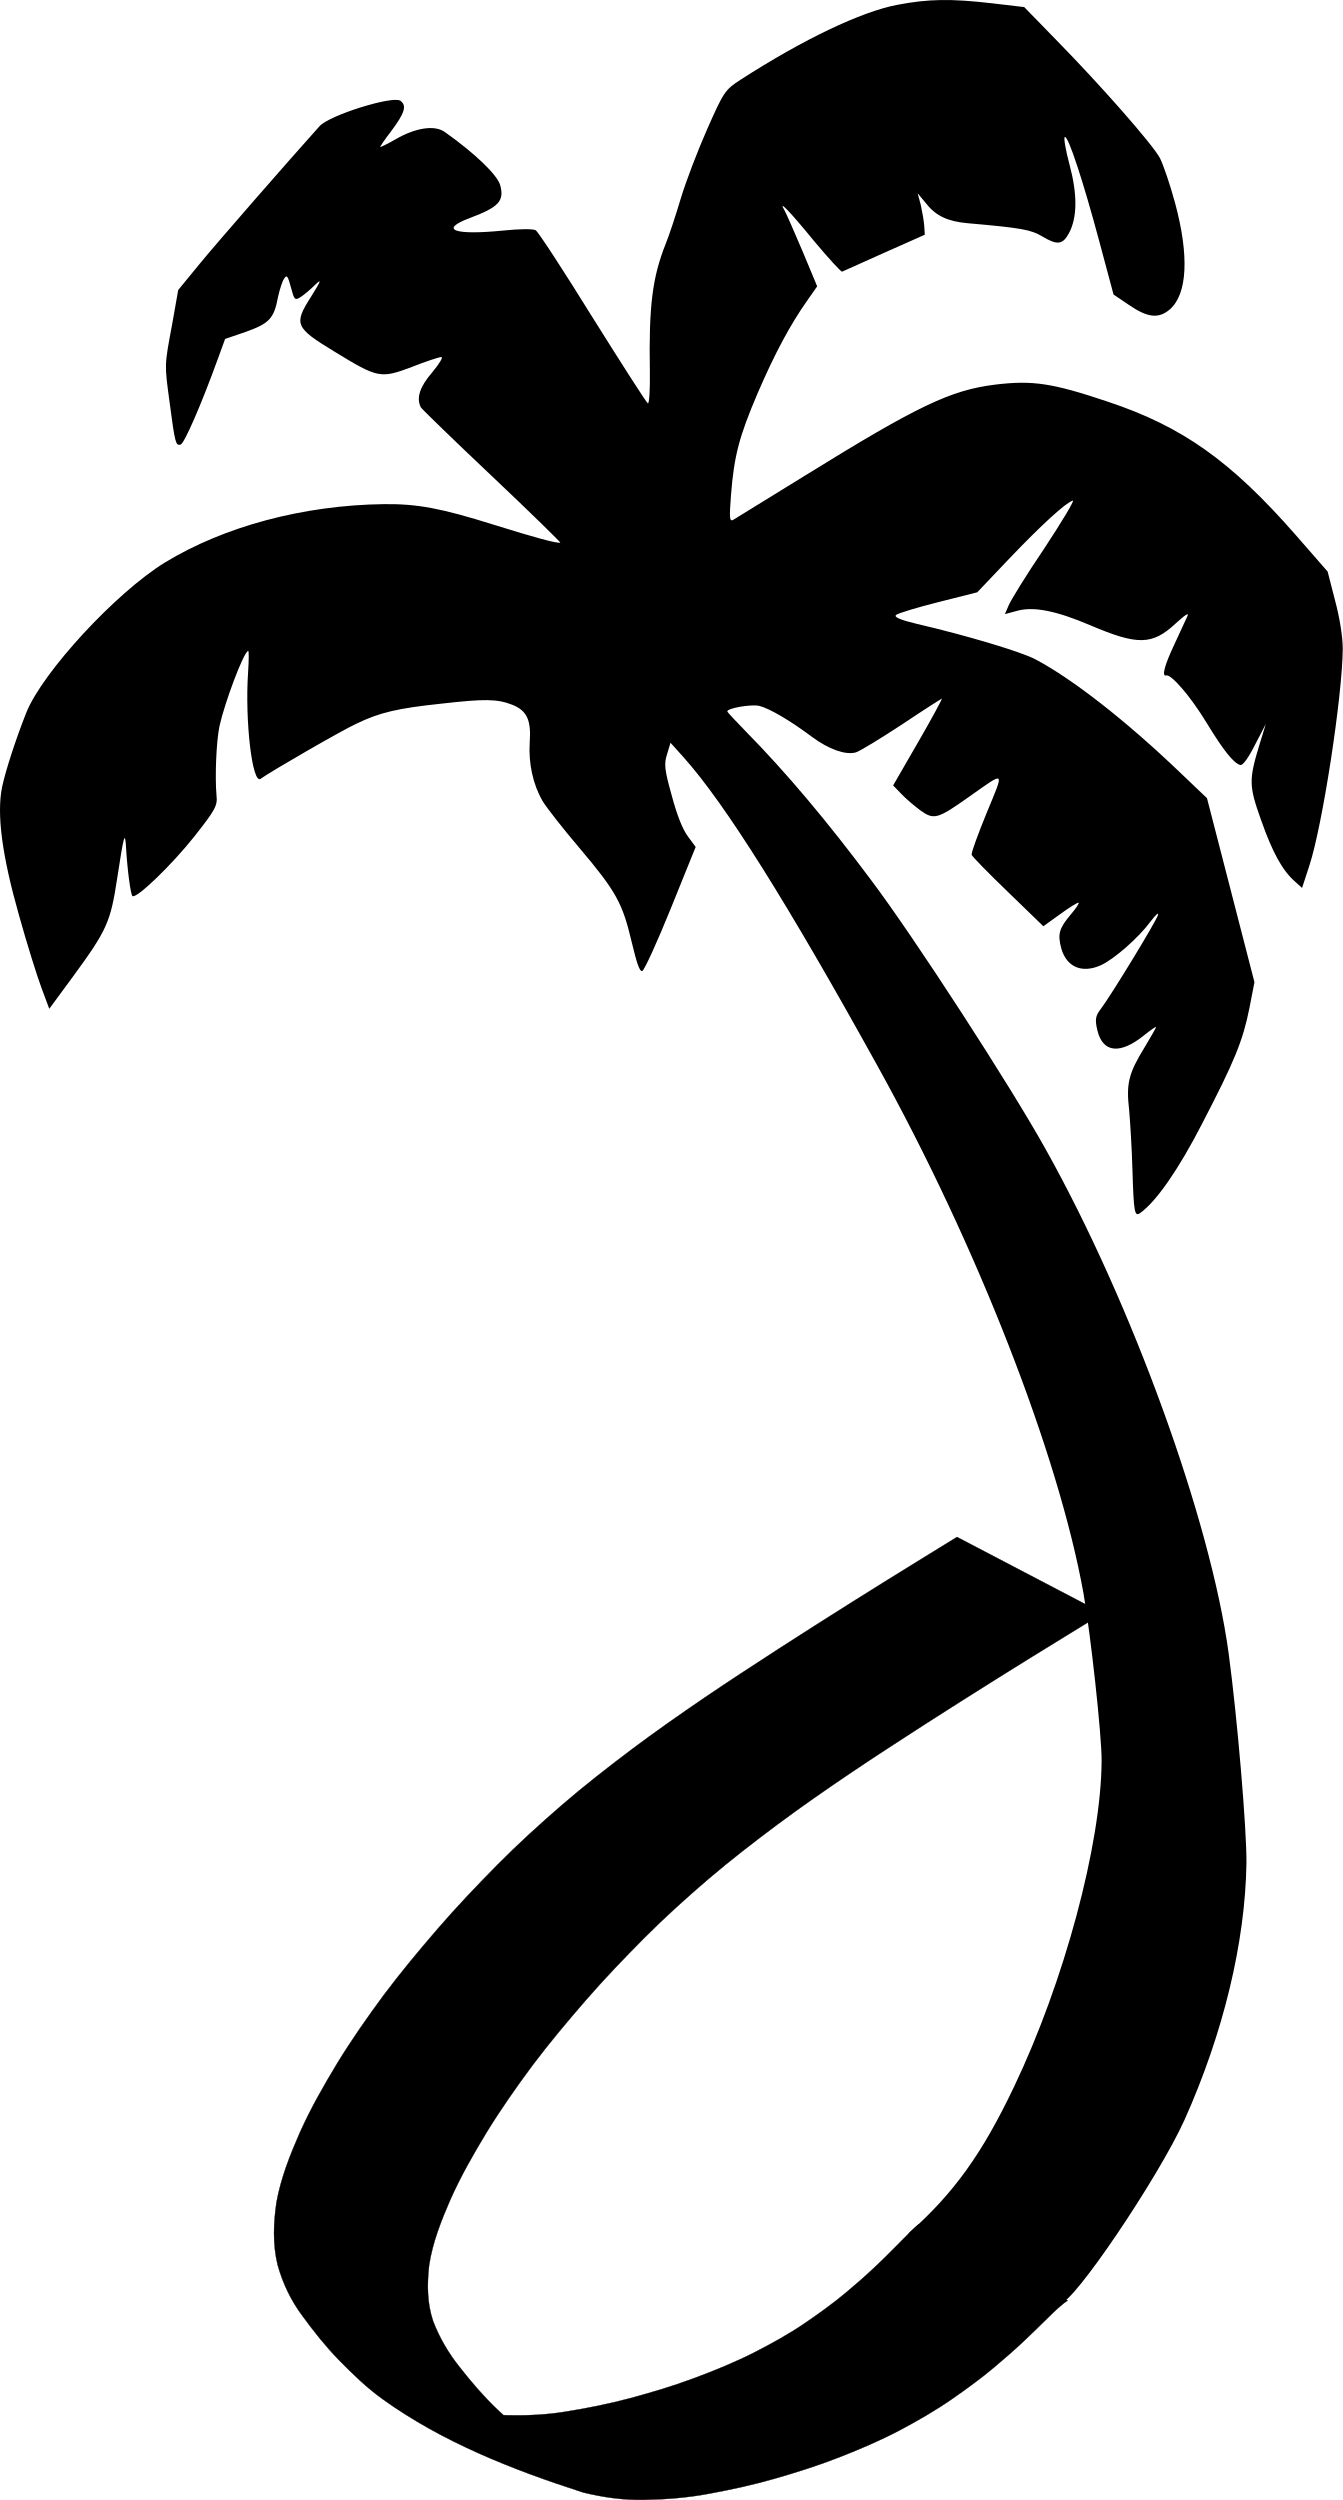
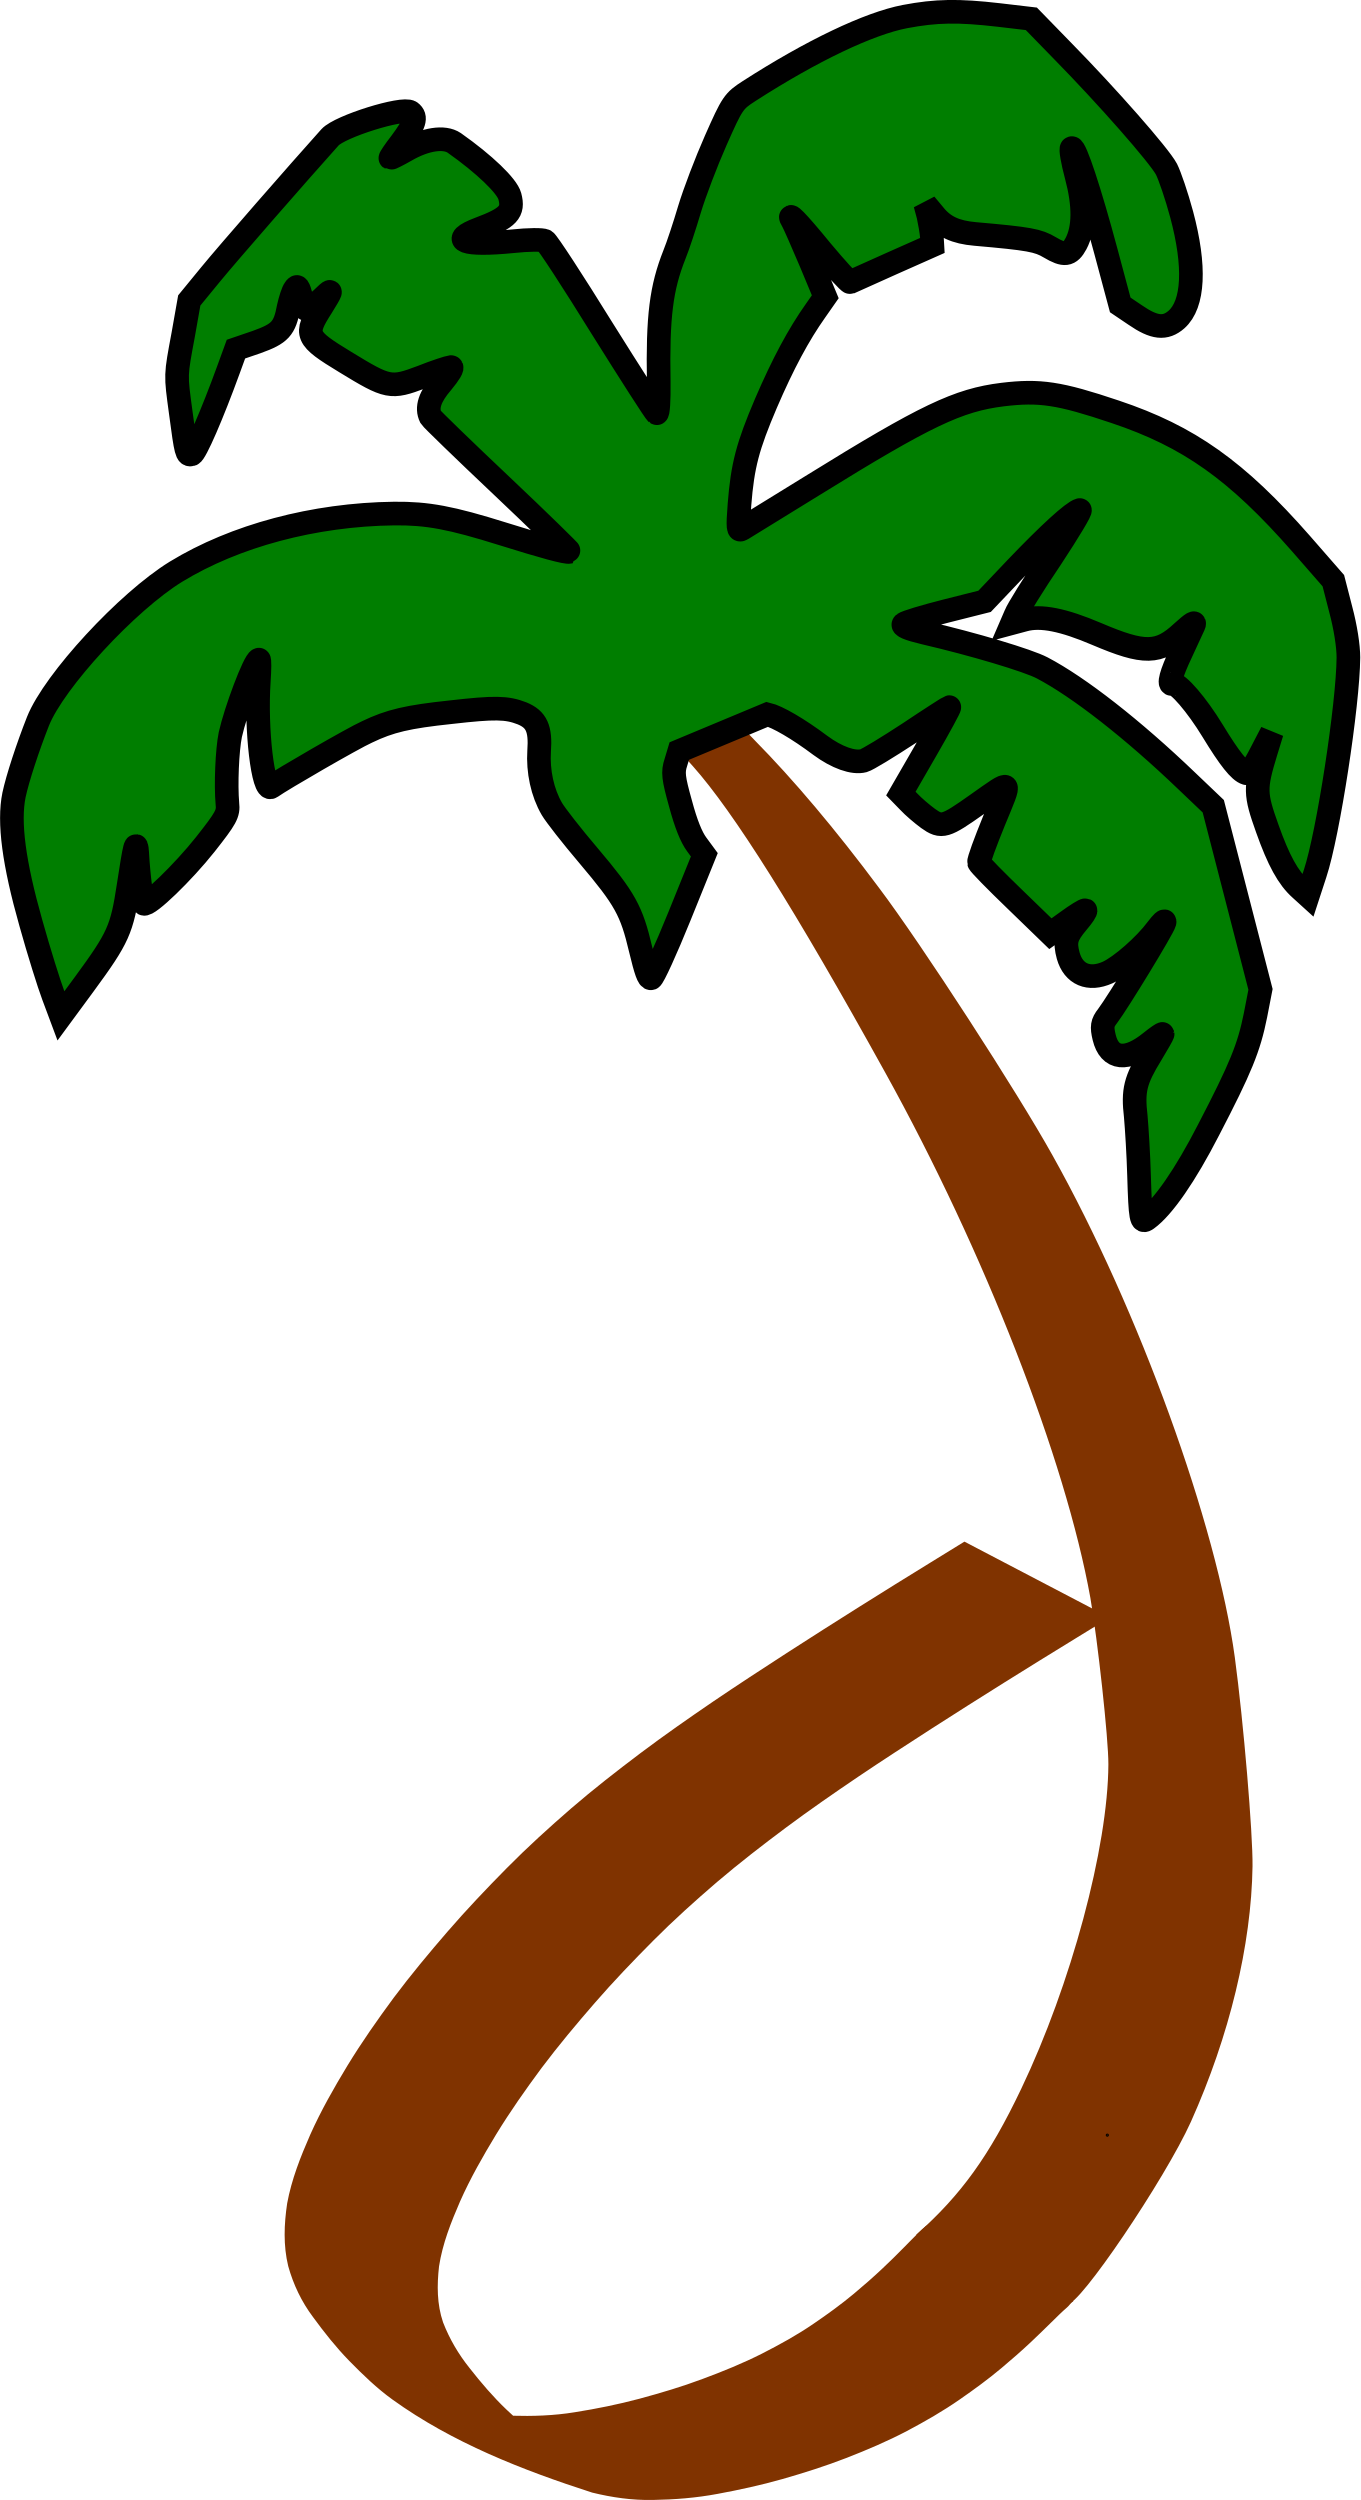
- <svg xmlns="http://www.w3.org/2000/svg" version="1.0" width="56.531pt" height="105.252pt" viewBox="0 0 56.531 105.252" preserveAspectRatio="xMidYMid" id="svg1">
+ <svg xmlns="http://www.w3.org/2000/svg" version="1.0" width="57.534pt" height="105.744pt" viewBox="0 0 57.534 105.744" preserveAspectRatio="xMidYMid" id="svg1">
  <defs id="defs1" />
-   <g transform="matrix(0.1,0,0,-0.1,-1005.424,512.0873)" fill="#000000" stroke="none" id="g1">
-     <path d="m 10500.643,4151.266 c 4.752,-1.315 41.436,53.032 52.31,77.168 16.278,36.326 25.548,74.656 26.048,108.048 0.16,13.89 -3.818,61.094 -7.49,88.321 -7.612,55.936 -40.556,147.012 -77.07,212.286 -14.758,26.586 -55.569,89.544 -73.432,113.228 -18.396,24.706 -36.216,45.812 -52.565,62.396 -4.289,4.415 -7.901,8.236 -7.998,8.598 -0.356,1.328 9.771,3.136 13.331,2.407 4.14,-0.961 13.019,-6.088 22.416,-13.146 6.939,-5.129 13.955,-7.649 18.302,-6.484 1.57,0.421 10.243,5.721 19.27,11.634 8.995,6.034 16.735,10.955 16.977,11.019 0.362,0.097 -4.049,-8.073 -9.882,-18.177 l -10.607,-18.371 3.394,-3.49 c 1.822,-1.971 5.514,-5.122 8.093,-7.02 5.77,-4.148 7.307,-3.607 20.791,5.959 15.133,10.655 14.609,11.161 7.15,-6.884 -3.669,-9.007 -6.598,-16.909 -6.372,-17.754 0.194,-0.724 7.136,-7.794 15.334,-15.691 l 14.857,-14.395 7.16,5.154 c 3.894,2.855 7.345,4.945 7.652,4.768 0.426,-0.144 -1.141,-2.506 -3.312,-5.028 -4.905,-5.844 -5.562,-8.22 -3.944,-14.257 2.223,-7.816 8.668,-10.618 16.643,-7.058 5.537,2.519 15.817,11.485 20.946,18.424 2.106,2.764 3.449,4.03 3.137,2.782 -0.625,-2.497 -19.776,-33.898 -24.077,-39.58 -2.315,-2.95 -2.53,-4.56 -1.454,-9.06 2.282,-9.482 9.602,-10.239 19.802,-1.941 2.662,2.137 4.851,3.629 4.916,3.388 0.06,-0.241 -2.145,-4.069 -4.829,-8.541 -6.759,-10.999 -7.809,-15.292 -6.531,-26.338 0.448,-5.056 1.155,-16.384 1.39,-24.992 0.554,-18.487 0.886,-20.209 3.372,-18.379 6.83,4.936 16.243,18.587 26.019,37.642 13.657,26.306 17.093,34.733 19.863,48.545 l 2.12,10.921 -9.99,38.734 -9.991,38.734 -11.124,10.607 c -22.991,22.051 -45.727,39.77 -61.236,47.908 -6.027,3.173 -29.096,10.062 -49.795,14.869 -6.911,1.642 -9.69,2.839 -8.765,3.734 0.836,0.742 8.861,3.151 17.828,5.424 l 16.365,4.126 13.526,14.236 c 13.647,14.268 23.83,23.597 26.728,24.373 0.845,0.226 -4.611,-8.871 -12.062,-20.185 -7.604,-11.226 -14.274,-22.072 -15.028,-24.085 l -1.518,-3.513 5.313,1.423 c 6.882,1.844 16.313,-0.029 30.484,-6.067 20.156,-8.575 26.219,-8.504 36.16,0.76 4.271,3.862 5.711,4.766 4.804,2.84 -0.643,-1.466 -3.133,-6.663 -5.325,-11.521 -4.217,-8.894 -5.499,-13.767 -3.567,-13.25 2.173,0.582 10.244,-8.772 16.949,-19.788 7.172,-11.796 11.446,-17.121 14.249,-17.923 1.007,-0.377 3.378,2.846 6.166,8.382 l 4.611,8.871 -2.559,-8.321 c -4.684,-15.361 -4.584,-17.663 0.635,-32.312 4.775,-13.473 8.842,-20.924 14.105,-25.596 l 3.08,-2.798 3.056,9.36 c 5.512,16.618 13.957,71.55 14.078,91.382 0.01,4.791 -1.247,12.866 -3.221,20.231 l -3.147,12.227 -13.634,15.629 c -27.204,31.016 -47.488,45.38 -78.622,55.803 -23.755,7.999 -31.961,9.165 -47.636,7.294 -18.79,-2.317 -32.567,-8.856 -80.071,-38.278 -15.545,-9.6 -29.111,-17.894 -30.1,-18.547 -1.77,-1.121 -1.885,0.272 -1.116,10.442 1.301,16.395 3.409,24.466 11.197,42.729 7.179,16.676 13.823,29.068 20.961,39.133 l 4.116,5.891 -6.161,14.784 c -3.505,8.249 -6.848,15.895 -7.566,17.125 -2.84,4.804 1.57,0.421 12.158,-12.53 6.281,-7.505 11.594,-13.328 12.077,-13.199 0.572,0.282 8.547,3.843 17.906,8.033 l 16.884,7.5 -0.213,3.696 c -0.156,2.029 -0.829,5.99 -1.452,8.799 l -1.327,4.95 3.621,-4.336 c 4.121,-5.237 9.132,-7.518 17.482,-8.257 22.927,-2.01 26.607,-2.706 31.539,-5.655 6.156,-3.656 8.426,-3.436 11.102,1.551 3.438,6.486 3.579,16.1 0.215,28.657 -1.683,6.279 -2.591,11.6 -1.987,11.762 1.449,0.388 7.582,-18.156 14.474,-43.874 l 6.017,-22.458 6.318,-4.26 c 8.099,-5.595 12.746,-6.032 17.467,-1.92 7.319,6.491 8.081,22.483 2.193,44.458 -2.103,7.848 -5.036,16.38 -6.416,19.116 -3.131,5.89 -25.078,30.809 -43.774,49.87 l -13.39,13.753 -13.763,1.618 c -17.226,1.984 -26.501,1.828 -39.679,-0.667 -15.263,-2.925 -39.478,-14.46 -65.965,-31.522 -6.509,-4.203 -7.071,-5.001 -14.082,-20.855 -4.031,-9.104 -8.967,-22.073 -11.093,-29.113 -2.037,-6.887 -4.893,-15.546 -6.378,-19.179 -5.555,-14.041 -7.143,-25.984 -6.643,-53.932 0.1,-7.609 -0.257,-13.528 -0.87,-13.174 -0.612,0.353 -11.075,16.703 -23.289,36.206 -12.093,19.536 -22.863,36.062 -23.934,36.68 -1.072,0.619 -7.135,0.547 -13.552,-0.137 -20.795,-2.078 -27.264,0.33 -14.218,5.249 12.234,4.572 14.646,7.16 12.867,13.8 -1.165,4.347 -10.749,13.555 -23.515,22.558 -4.262,2.869 -12.216,1.644 -20.504,-3.165 -3.363,-1.937 -6.341,-3.381 -6.494,-3.293 -0.153,0.088 1.768,3.062 4.469,6.503 5.901,7.922 6.791,10.878 4.027,12.985 -3.312,2.218 -29.826,-6.051 -34.023,-10.669 -13.156,-14.654 -43.261,-49.12 -50.57,-58.067 l -8.973,-10.945 -2.519,-14.263 c -3.336,-17.976 -3.297,-16.672 -1.079,-33.159 2.258,-17.124 2.55,-18.21 4.602,-17.66 1.57,0.42 8.692,16.823 15.618,35.89 l 3.13,8.603 8.773,2.998 c 9.916,3.563 11.822,5.626 13.518,14.751 0.705,3.165 1.828,6.702 2.6,7.685 1.093,1.716 1.528,1.057 2.79,-3.652 1.424,-5.313 1.641,-5.643 3.983,-4.239 1.44,0.903 4.191,3.194 6.129,5.136 2.984,2.87 2.695,2.016 -1.556,-4.817 -7.474,-11.709 -6.845,-13.093 10.004,-23.331 18.106,-11.066 19.202,-11.29 32.369,-6.338 5.843,2.342 11.332,4.072 12.33,4.21 1.031,0.017 -0.681,-2.771 -3.712,-6.43 -5.234,-6.061 -6.823,-10.758 -4.846,-14.757 0.468,-0.78 13.939,-13.865 30.053,-29.088 16.114,-15.223 28.94,-27.833 28.698,-27.898 -1.449,-0.388 -10.8,2.153 -28.175,7.591 -22.038,6.906 -31.984,8.771 -46.051,8.625 -33.923,-0.419 -67.368,-9.381 -92.278,-24.596 -20.558,-12.626 -51.558,-46.167 -58.366,-63.262 -4.391,-11.141 -8.659,-24.191 -10.148,-31.189 -2.354,-11.501 -0.03,-28.866 7.094,-54.004 3.42,-12.283 7.777,-26.127 9.554,-30.828 l 3.207,-8.588 9.96,13.539 c 14.406,19.648 15.835,23.007 18.647,41.49 2.677,17.54 3.246,19.763 3.647,13.918 0.568,-10.33 2.022,-21.07 2.788,-21.512 1.837,-1.061 16.635,13.257 26.018,25.089 8.787,11.154 9.848,12.992 9.352,17.259 -0.71,7.963 -0.108,22.618 1.237,29.19 2.226,10.043 10.148,31.189 12.08,31.707 0.362,0.097 0.311,-4.058 -0.03,-9.066 -1.385,-20.43 1.795,-47.271 5.271,-44.787 4.224,3.073 34.703,20.687 40.482,23.27 9.745,4.682 17.175,6.414 35.547,8.36 18.461,2.099 23.526,2.033 30.027,-0.495 6.106,-2.505 7.93,-6.416 7.241,-15.918 -0.553,-8.56 1.358,-17.624 5.416,-24.56 1.437,-2.462 8.348,-11.351 15.524,-19.781 15.53,-18.356 18.129,-23.224 21.981,-39.533 2.217,-9.241 3.365,-12.557 4.451,-12.266 0.845,0.227 6.226,12.021 11.99,26.248 l 10.509,25.98 -3.258,4.433 c -2.234,3.025 -4.511,8.626 -6.808,17.199 -3.065,10.955 -3.318,13.346 -1.962,17.462 l 1.436,4.785 5.716,-6.362 c 17.214,-19.328 43.102,-60.403 81.505,-129.829 41.872,-75.614 76.125,-163.364 86.663,-222.01 3.057,-17.686 7.672,-59.543 7.613,-70.429 -0.168,-35.115 -15.807,-93.14 -36.867,-137.217 -13.501,-28.335 -25.382,-44.848 -44.413,-61.723 z" id="path1" style="stroke-width:0.125" />
+   <g transform="matrix(0.1,0,0,-0.1,-1004.921,512.5852)" fill="#000000" stroke="none" id="g1">
+     <path d="m 10500.643,4151.266 c 4.752,-1.315 41.436,53.032 52.31,77.168 16.278,36.326 25.548,74.656 26.048,108.048 0.16,13.89 -3.818,61.094 -7.49,88.321 -7.612,55.936 -40.556,147.012 -77.07,212.286 -14.758,26.586 -55.569,89.544 -73.432,113.228 -18.396,24.706 -36.216,45.812 -52.565,62.396 -4.289,4.415 -7.901,8.236 -7.998,8.598 -0.356,1.328 9.771,3.136 13.331,2.407 4.14,-0.961 13.019,-6.088 22.416,-13.146 6.939,-5.129 13.955,-7.649 18.302,-6.484 1.57,0.421 10.243,5.721 19.27,11.634 8.995,6.034 16.735,10.955 16.977,11.019 0.362,0.097 -4.049,-8.073 -9.882,-18.177 l -10.607,-18.371 3.394,-3.49 c 1.822,-1.971 5.514,-5.122 8.093,-7.02 5.77,-4.148 7.307,-3.607 20.791,5.959 15.133,10.655 14.609,11.161 7.15,-6.884 -3.669,-9.007 -6.598,-16.909 -6.372,-17.754 0.194,-0.724 7.136,-7.794 15.334,-15.691 l 14.857,-14.395 7.16,5.154 c 3.894,2.855 7.345,4.945 7.652,4.768 0.426,-0.144 -1.141,-2.506 -3.312,-5.028 -4.905,-5.844 -5.562,-8.22 -3.944,-14.257 2.223,-7.816 8.668,-10.618 16.643,-7.058 5.537,2.519 15.817,11.485 20.946,18.424 2.106,2.764 3.449,4.03 3.137,2.782 -0.625,-2.497 -19.776,-33.898 -24.077,-39.58 -2.315,-2.95 -2.53,-4.56 -1.454,-9.06 2.282,-9.482 9.602,-10.239 19.802,-1.941 2.662,2.137 4.851,3.629 4.916,3.388 0.06,-0.241 -2.145,-4.069 -4.829,-8.541 -6.759,-10.999 -7.809,-15.292 -6.531,-26.338 0.448,-5.056 1.155,-16.384 1.39,-24.992 0.554,-18.487 0.886,-20.209 3.372,-18.379 6.83,4.936 16.243,18.587 26.019,37.642 13.657,26.306 17.093,34.733 19.863,48.545 l 2.12,10.921 -9.99,38.734 -9.991,38.734 -11.124,10.607 c -22.991,22.051 -45.727,39.77 -61.236,47.908 -6.027,3.173 -29.096,10.062 -49.795,14.869 -6.911,1.642 -9.69,2.839 -8.765,3.734 0.836,0.742 8.861,3.151 17.828,5.424 l 16.365,4.126 13.526,14.236 c 13.647,14.268 23.83,23.597 26.728,24.373 0.845,0.226 -4.611,-8.871 -12.062,-20.185 -7.604,-11.226 -14.274,-22.072 -15.028,-24.085 l -1.518,-3.513 5.313,1.423 c 6.882,1.844 16.313,-0.029 30.484,-6.067 20.156,-8.575 26.219,-8.504 36.16,0.76 4.271,3.862 5.711,4.766 4.804,2.84 -0.643,-1.466 -3.133,-6.663 -5.325,-11.521 -4.217,-8.894 -5.499,-13.767 -3.567,-13.25 2.173,0.582 10.244,-8.772 16.949,-19.788 7.172,-11.796 11.446,-17.121 14.249,-17.923 1.007,-0.377 3.378,2.846 6.166,8.382 l 4.611,8.871 -2.559,-8.321 c -4.684,-15.361 -4.584,-17.663 0.635,-32.312 4.775,-13.473 8.842,-20.924 14.105,-25.596 l 3.08,-2.798 3.056,9.36 c 5.512,16.618 13.957,71.55 14.078,91.382 0.01,4.791 -1.247,12.866 -3.221,20.231 l -3.147,12.227 -13.634,15.629 c -27.204,31.016 -47.488,45.38 -78.622,55.803 -23.755,7.999 -31.961,9.165 -47.636,7.294 -18.79,-2.317 -32.567,-8.856 -80.071,-38.278 -15.545,-9.6 -29.111,-17.894 -30.1,-18.547 -1.77,-1.121 -1.885,0.272 -1.116,10.442 1.301,16.395 3.409,24.466 11.197,42.729 7.179,16.676 13.823,29.068 20.961,39.133 l 4.116,5.891 -6.161,14.784 c -3.505,8.249 -6.848,15.895 -7.566,17.125 -2.84,4.804 1.57,0.421 12.158,-12.53 6.281,-7.505 11.594,-13.328 12.077,-13.199 0.572,0.282 8.547,3.843 17.906,8.033 l 16.884,7.5 -0.213,3.696 c -0.156,2.029 -0.829,5.99 -1.452,8.799 l -1.327,4.95 3.621,-4.336 c 4.121,-5.237 9.132,-7.518 17.482,-8.257 22.927,-2.01 26.607,-2.706 31.539,-5.655 6.156,-3.656 8.426,-3.436 11.102,1.551 3.438,6.486 3.579,16.1 0.215,28.657 -1.683,6.279 -2.591,11.6 -1.987,11.762 1.449,0.388 7.582,-18.156 14.474,-43.874 l 6.017,-22.458 6.318,-4.26 c 8.099,-5.595 12.746,-6.032 17.467,-1.92 7.319,6.491 8.081,22.483 2.193,44.458 -2.103,7.848 -5.036,16.38 -6.416,19.116 -3.131,5.89 -25.078,30.809 -43.774,49.87 l -13.39,13.753 -13.763,1.618 c -17.226,1.984 -26.501,1.828 -39.679,-0.667 -15.263,-2.925 -39.478,-14.46 -65.965,-31.522 -6.509,-4.203 -7.071,-5.001 -14.082,-20.855 -4.031,-9.104 -8.967,-22.073 -11.093,-29.113 -2.037,-6.887 -4.893,-15.546 -6.378,-19.179 -5.555,-14.041 -7.143,-25.984 -6.643,-53.932 0.1,-7.609 -0.257,-13.528 -0.87,-13.174 -0.612,0.353 -11.075,16.703 -23.289,36.206 -12.093,19.536 -22.863,36.062 -23.934,36.68 -1.072,0.619 -7.135,0.547 -13.552,-0.137 -20.795,-2.078 -27.264,0.33 -14.218,5.249 12.234,4.572 14.646,7.16 12.867,13.8 -1.165,4.347 -10.749,13.555 -23.515,22.558 -4.262,2.869 -12.216,1.644 -20.504,-3.165 -3.363,-1.937 -6.341,-3.381 -6.494,-3.293 -0.153,0.088 1.768,3.062 4.469,6.503 5.901,7.922 6.791,10.878 4.027,12.985 -3.312,2.218 -29.826,-6.051 -34.023,-10.669 -13.156,-14.654 -43.261,-49.12 -50.57,-58.067 l -8.973,-10.945 -2.519,-14.263 c -3.336,-17.976 -3.297,-16.672 -1.079,-33.159 2.258,-17.124 2.55,-18.21 4.602,-17.66 1.57,0.42 8.692,16.823 15.618,35.89 l 3.13,8.603 8.773,2.998 c 9.916,3.563 11.822,5.626 13.518,14.751 0.705,3.165 1.828,6.702 2.6,7.685 1.093,1.716 1.528,1.057 2.79,-3.652 1.424,-5.313 1.641,-5.643 3.983,-4.239 1.44,0.903 4.191,3.194 6.129,5.136 2.984,2.87 2.695,2.016 -1.556,-4.817 -7.474,-11.709 -6.845,-13.093 10.004,-23.331 18.106,-11.066 19.202,-11.29 32.369,-6.338 5.843,2.342 11.332,4.072 12.33,4.21 1.031,0.017 -0.681,-2.771 -3.712,-6.43 -5.234,-6.061 -6.823,-10.758 -4.846,-14.757 0.468,-0.78 13.939,-13.865 30.053,-29.088 16.114,-15.223 28.94,-27.833 28.698,-27.898 -1.449,-0.388 -10.8,2.153 -28.175,7.591 -22.038,6.906 -31.984,8.771 -46.051,8.625 -33.923,-0.419 -67.368,-9.381 -92.278,-24.596 -20.558,-12.626 -51.558,-46.167 -58.366,-63.262 -4.391,-11.141 -8.659,-24.191 -10.148,-31.189 -2.354,-11.501 -0.03,-28.866 7.094,-54.004 3.42,-12.283 7.777,-26.127 9.554,-30.828 l 3.207,-8.588 9.96,13.539 c 14.406,19.648 15.835,23.007 18.647,41.49 2.677,17.54 3.246,19.763 3.647,13.918 0.568,-10.33 2.022,-21.07 2.788,-21.512 1.837,-1.061 16.635,13.257 26.018,25.089 8.787,11.154 9.848,12.992 9.352,17.259 -0.71,7.963 -0.108,22.618 1.237,29.19 2.226,10.043 10.148,31.189 12.08,31.707 0.362,0.097 0.311,-4.058 -0.03,-9.066 -1.385,-20.43 1.795,-47.271 5.271,-44.787 4.224,3.073 34.703,20.687 40.482,23.27 9.745,4.682 17.175,6.414 35.547,8.36 18.461,2.099 23.526,2.033 30.027,-0.495 6.106,-2.505 7.93,-6.416 7.241,-15.918 -0.553,-8.56 1.358,-17.624 5.416,-24.56 1.437,-2.462 8.348,-11.351 15.524,-19.781 15.53,-18.356 18.129,-23.224 21.981,-39.533 2.217,-9.241 3.365,-12.557 4.451,-12.266 0.845,0.227 6.226,12.021 11.99,26.248 l 10.509,25.98 -3.258,4.433 c -2.234,3.025 -4.511,8.626 -6.808,17.199 -3.065,10.955 -3.318,13.346 -1.962,17.462 l 1.436,4.785 5.716,-6.362 c 17.214,-19.328 43.102,-60.403 81.505,-129.829 41.872,-75.614 76.125,-163.364 86.663,-222.01 3.057,-17.686 7.672,-59.543 7.613,-70.429 -0.168,-35.115 -15.807,-93.14 -36.867,-137.217 -13.501,-28.335 -25.382,-44.848 -44.413,-61.723 z" id="path1" style="fill:#803300;fill-opacity:1;stroke-width:0.125" />
    <circle id="path13" style="fill:#000000;stroke:#000000;stroke-width:0.938" cx="11128.59" cy="-1277.281" r="0.222" transform="matrix(0.9659258,0.258819,0.258819,-0.9659258,0,0)" />
    <circle id="path15" style="fill:#000000;stroke:#000000;stroke-width:0.938" cx="11252.128" cy="-1356.698" r="0.222" transform="matrix(0.9659258,0.258819,0.258819,-0.9659258,0,0)" />
-     <path style="opacity:1;fill:#000000;fill-opacity:1;stroke:#000000;stroke-width:0.125;stroke-miterlimit:0" id="path16" d="m 10441.019,4184.458 c -1.212,-0.978 -2.321,-2.075 -3.448,-3.149 -2.041,-1.993 -4.01,-4.058 -6.027,-6.076 -2.905,-2.969 -5.87,-5.878 -8.894,-8.726 -3.969,-3.761 -8.092,-7.35 -12.283,-10.859 -5.446,-4.541 -11.195,-8.694 -17.051,-12.686 -6.956,-4.78 -14.36,-8.832 -21.865,-12.669 -8.125,-4.093 -16.553,-7.522 -25.077,-10.681 -8.762,-3.291 -17.738,-5.944 -26.767,-8.385 -8.974,-2.398 -18.079,-4.227 -27.248,-5.685 -8.866,-1.455 -17.833,-1.745 -26.795,-1.48 -8.476,0.224 -16.689,2.072 -24.67,4.817 -22.029,9.435 -51.817,22.824 51.678,-23.189 1.217,-0.541 -2.408,1.137 -3.587,1.754 -2.975,1.558 -4.024,2.286 -6.872,4.06 -6.776,4.308 -12.816,9.592 -18.625,15.101 -5.691,5.419 -10.787,11.4 -15.63,17.575 -4.724,5.891 -8.519,12.345 -11.245,19.375 -2.614,7.679 -2.598,15.699 -1.705,23.657 1.462,9.57 5.038,18.598 8.868,27.427 4.368,9.845 9.706,19.204 15.285,28.401 5.936,9.704 12.479,19.009 19.247,28.145 7.116,9.457 14.713,18.535 22.472,27.468 7.909,9.112 16.256,17.824 24.762,26.375 8.622,8.67 17.718,16.841 26.99,24.806 9.422,8.037 19.232,15.597 29.149,23.008 10.002,7.449 20.258,14.546 30.586,21.532 10.268,6.926 20.671,13.648 31.075,20.367 10.161,6.526 20.366,12.984 30.597,19.398 9.94,6.243 19.941,12.389 29.939,18.536 4.877,2.998 9.755,5.994 14.632,8.99 0,0 -61.375,32.114 -61.375,32.114 v 0 c -4.872,-3.001 -9.743,-6.002 -14.613,-9.005 -9.999,-6.168 -19.993,-12.346 -29.931,-18.611 -10.236,-6.447 -20.445,-12.935 -30.606,-19.498 -10.425,-6.76 -20.842,-13.537 -31.123,-20.516 -10.38,-7.081 -20.686,-14.274 -30.734,-21.822 -10.002,-7.541 -19.888,-15.24 -29.377,-23.424 -9.356,-8.125 -18.539,-16.453 -27.248,-25.276 -8.58,-8.689 -16.998,-17.541 -24.985,-26.783 -7.846,-9.088 -15.536,-18.317 -22.736,-27.931 -6.88,-9.318 -13.531,-18.807 -19.572,-28.696 -5.731,-9.467 -11.224,-19.093 -15.745,-29.208 -4.125,-9.401 -7.937,-19.007 -9.795,-29.151 -1.313,-8.837 -1.672,-17.756 0.444,-26.522 2.185,-7.796 5.616,-15.04 10.499,-21.539 4.733,-6.492 9.731,-12.797 15.346,-18.558 5.726,-5.83 11.609,-11.548 18.254,-16.339 25.262,-18.21 54.899,-29.812 84.459,-39.35 8.401,-2.073 16.957,-3.285 25.635,-3.123 9.18,0.153 18.336,0.865 27.372,2.562 9.279,1.711 18.501,3.724 27.579,6.31 9.142,2.624 18.213,5.497 27.083,8.941 8.675,3.39 17.256,7.034 25.509,11.367 7.679,4.073 15.226,8.399 22.367,13.37 6.005,4.173 11.922,8.48 17.526,13.185 4.302,3.608 8.534,7.299 12.622,11.148 3.071,2.902 6.097,5.85 9.107,8.815 1.977,1.941 3.935,3.905 6.038,5.71 1.04,0.889 2.089,1.762 3.223,2.53 z" />
+     <path style="opacity:1;fill:#803300;fill-opacity:1;stroke:#000000;stroke-width:0;stroke-miterlimit:0;stroke-dasharray:none" id="path16" d="m 10441.019,4184.458 c -1.212,-0.978 -2.321,-2.075 -3.448,-3.149 -2.041,-1.993 -4.01,-4.058 -6.027,-6.076 -2.905,-2.969 -5.87,-5.878 -8.894,-8.726 -3.969,-3.761 -8.092,-7.35 -12.283,-10.859 -5.446,-4.541 -11.195,-8.694 -17.051,-12.686 -6.956,-4.78 -14.36,-8.832 -21.865,-12.669 -8.125,-4.093 -16.553,-7.522 -25.077,-10.681 -8.762,-3.291 -17.738,-5.944 -26.767,-8.385 -8.974,-2.398 -18.079,-4.227 -27.248,-5.685 -8.866,-1.455 -17.833,-1.745 -26.795,-1.48 -8.476,0.224 -16.689,2.072 -24.67,4.817 -22.029,9.435 -51.817,22.824 51.678,-23.189 1.217,-0.541 -2.408,1.137 -3.587,1.754 -2.975,1.558 -4.024,2.286 -6.872,4.06 -6.776,4.308 -12.816,9.592 -18.625,15.101 -5.691,5.419 -10.787,11.4 -15.63,17.575 -4.724,5.891 -8.519,12.345 -11.245,19.375 -2.614,7.679 -2.598,15.699 -1.705,23.657 1.462,9.57 5.038,18.598 8.868,27.427 4.368,9.845 9.706,19.204 15.285,28.401 5.936,9.704 12.479,19.009 19.247,28.145 7.116,9.457 14.713,18.535 22.472,27.468 7.909,9.112 16.256,17.824 24.762,26.375 8.622,8.67 17.718,16.841 26.99,24.806 9.422,8.037 19.232,15.597 29.149,23.008 10.002,7.449 20.258,14.546 30.586,21.532 10.268,6.926 20.671,13.648 31.075,20.367 10.161,6.526 20.366,12.984 30.597,19.398 9.94,6.243 19.941,12.389 29.939,18.536 4.877,2.998 9.755,5.994 14.632,8.99 l -61.375,32.114 v 0 c -4.872,-3.001 -9.743,-6.002 -14.613,-9.005 -9.999,-6.168 -19.993,-12.346 -29.931,-18.611 -10.236,-6.447 -20.445,-12.935 -30.606,-19.498 -10.425,-6.76 -20.842,-13.537 -31.123,-20.516 -10.38,-7.081 -20.686,-14.274 -30.734,-21.822 -10.002,-7.541 -19.888,-15.24 -29.377,-23.424 -9.356,-8.125 -18.539,-16.453 -27.248,-25.276 -8.58,-8.689 -16.998,-17.541 -24.985,-26.783 -7.846,-9.088 -15.536,-18.317 -22.736,-27.931 -6.88,-9.318 -13.531,-18.807 -19.572,-28.696 -5.731,-9.467 -11.224,-19.093 -15.745,-29.208 -4.125,-9.401 -7.937,-19.007 -9.795,-29.151 -1.313,-8.837 -1.672,-17.756 0.444,-26.522 2.185,-7.796 5.616,-15.04 10.499,-21.539 4.733,-6.492 9.731,-12.797 15.346,-18.558 5.726,-5.83 11.609,-11.548 18.254,-16.339 25.262,-18.21 54.899,-29.812 84.459,-39.35 8.401,-2.073 16.957,-3.285 25.635,-3.123 9.18,0.153 18.336,0.865 27.372,2.562 9.279,1.711 18.501,3.724 27.579,6.31 9.142,2.624 18.213,5.497 27.083,8.941 8.675,3.39 17.256,7.034 25.509,11.367 7.679,4.073 15.226,8.399 22.367,13.37 6.005,4.173 11.922,8.48 17.526,13.185 4.302,3.608 8.534,7.299 12.622,11.148 3.071,2.902 6.097,5.85 9.107,8.815 1.977,1.941 3.935,3.905 6.038,5.71 1.04,0.889 1.626,1.994 2.76,2.762 z" />
+     <path d="m 10373.777,4823.719 c 4.14,-0.961 13.019,-6.088 22.416,-13.146 6.939,-5.129 13.955,-7.649 18.302,-6.484 1.57,0.421 10.243,5.721 19.27,11.634 8.995,6.034 16.735,10.955 16.977,11.019 0.362,0.097 -4.049,-8.073 -9.882,-18.177 l -10.607,-18.371 3.394,-3.49 c 1.822,-1.971 5.514,-5.122 8.093,-7.02 5.77,-4.148 7.307,-3.607 20.791,5.959 15.133,10.655 14.609,11.161 7.15,-6.884 -3.669,-9.007 -6.598,-16.909 -6.372,-17.754 0.194,-0.724 7.136,-7.794 15.334,-15.691 l 14.857,-14.395 7.16,5.154 c 3.894,2.855 7.345,4.945 7.652,4.768 0.426,-0.144 -1.141,-2.506 -3.312,-5.028 -4.905,-5.844 -5.562,-8.22 -3.944,-14.257 2.223,-7.816 8.668,-10.618 16.643,-7.058 5.537,2.519 15.817,11.485 20.946,18.424 2.106,2.764 3.449,4.03 3.137,2.782 -0.625,-2.497 -19.776,-33.898 -24.077,-39.58 -2.315,-2.95 -2.53,-4.56 -1.454,-9.06 2.282,-9.482 9.602,-10.239 19.802,-1.941 2.662,2.137 4.851,3.629 4.916,3.388 0.06,-0.241 -2.145,-4.069 -4.829,-8.541 -6.759,-10.999 -7.809,-15.292 -6.531,-26.338 0.448,-5.056 1.155,-16.384 1.39,-24.992 0.554,-18.487 0.886,-20.209 3.372,-18.379 6.83,4.936 16.243,18.587 26.019,37.642 13.657,26.306 17.093,34.733 19.863,48.545 l 2.12,10.921 -9.99,38.734 -9.991,38.734 -11.124,10.607 c -22.991,22.051 -45.727,39.77 -61.236,47.908 -6.027,3.173 -29.096,10.062 -49.795,14.869 -6.911,1.642 -9.69,2.839 -8.765,3.734 0.836,0.742 8.861,3.151 17.828,5.424 l 16.365,4.126 13.526,14.236 c 13.647,14.268 23.83,23.597 26.728,24.373 0.845,0.226 -4.611,-8.871 -12.062,-20.185 -7.604,-11.226 -14.274,-22.072 -15.028,-24.085 l -1.518,-3.513 5.313,1.423 c 6.882,1.844 16.313,-0.029 30.484,-6.067 20.156,-8.575 26.219,-8.504 36.16,0.76 4.271,3.862 5.711,4.766 4.804,2.84 -0.643,-1.466 -3.133,-6.663 -5.325,-11.521 -4.217,-8.894 -5.499,-13.767 -3.567,-13.25 2.173,0.582 10.244,-8.772 16.949,-19.788 7.172,-11.796 11.446,-17.121 14.249,-17.923 1.007,-0.377 3.378,2.846 6.166,8.382 l 4.611,8.871 -2.559,-8.321 c -4.684,-15.361 -4.584,-17.663 0.635,-32.312 4.775,-13.473 8.842,-20.924 14.105,-25.596 l 3.08,-2.798 3.056,9.36 c 5.512,16.618 13.957,71.55 14.078,91.382 0.01,4.791 -1.247,12.866 -3.221,20.231 l -3.147,12.227 -13.634,15.629 c -27.204,31.016 -47.488,45.38 -78.622,55.803 -23.755,7.999 -31.961,9.165 -47.636,7.294 -18.79,-2.317 -32.567,-8.856 -80.071,-38.278 -15.545,-9.6 -29.111,-17.894 -30.1,-18.547 -1.77,-1.121 -1.885,0.272 -1.116,10.442 1.301,16.395 3.409,24.466 11.197,42.729 7.179,16.676 13.823,29.068 20.961,39.133 l 4.116,5.891 -6.161,14.784 c -3.505,8.249 -6.848,15.895 -7.566,17.125 -2.84,4.804 1.57,0.421 12.158,-12.53 6.281,-7.505 11.594,-13.328 12.077,-13.199 0.572,0.282 8.547,3.843 17.906,8.033 l 16.884,7.5 -0.213,3.696 c -0.156,2.029 -0.829,5.99 -1.452,8.799 l -1.327,4.95 3.621,-4.336 c 4.121,-5.237 9.132,-7.518 17.482,-8.257 22.927,-2.01 26.607,-2.706 31.539,-5.655 6.156,-3.656 8.426,-3.436 11.102,1.551 3.438,6.486 3.579,16.1 0.215,28.657 -1.683,6.279 -2.591,11.6 -1.987,11.762 1.449,0.388 7.582,-18.156 14.474,-43.874 l 6.017,-22.458 6.318,-4.26 c 8.099,-5.595 12.746,-6.032 17.467,-1.92 7.319,6.491 8.081,22.483 2.193,44.458 -2.103,7.848 -5.036,16.38 -6.416,19.116 -3.131,5.89 -25.078,30.809 -43.774,49.87 l -13.39,13.753 -13.763,1.618 c -17.226,1.984 -26.501,1.828 -39.679,-0.667 -15.263,-2.925 -39.478,-14.46 -65.965,-31.522 -6.509,-4.203 -7.071,-5.001 -14.082,-20.855 -4.031,-9.104 -8.967,-22.073 -11.093,-29.113 -2.037,-6.887 -4.893,-15.546 -6.378,-19.179 -5.555,-14.041 -7.143,-25.984 -6.643,-53.932 0.1,-7.609 -0.257,-13.528 -0.87,-13.174 -0.612,0.353 -11.075,16.703 -23.289,36.206 -12.093,19.536 -22.863,36.062 -23.934,36.68 -1.072,0.619 -7.135,0.547 -13.552,-0.137 -20.795,-2.078 -27.264,0.33 -14.218,5.249 12.234,4.572 14.646,7.16 12.867,13.8 -1.165,4.347 -10.749,13.555 -23.515,22.558 -4.262,2.869 -12.216,1.644 -20.504,-3.165 -3.363,-1.937 -6.341,-3.381 -6.494,-3.293 -0.153,0.088 1.768,3.062 4.469,6.503 5.901,7.922 6.791,10.878 4.027,12.985 -3.312,2.218 -29.826,-6.051 -34.023,-10.669 -13.156,-14.654 -43.261,-49.12 -50.57,-58.067 l -8.973,-10.945 -2.519,-14.263 c -3.336,-17.976 -3.297,-16.672 -1.079,-33.159 2.258,-17.124 2.55,-18.21 4.602,-17.66 1.57,0.42 8.692,16.823 15.618,35.89 l 3.13,8.603 8.773,2.998 c 9.916,3.563 11.822,5.626 13.518,14.751 0.705,3.165 1.828,6.702 2.6,7.685 1.093,1.716 1.528,1.057 2.79,-3.652 1.424,-5.313 1.641,-5.643 3.983,-4.239 1.44,0.903 4.191,3.194 6.129,5.136 2.984,2.87 2.695,2.016 -1.556,-4.817 -7.474,-11.709 -6.845,-13.093 10.004,-23.331 18.106,-11.066 19.202,-11.29 32.369,-6.338 5.843,2.342 11.332,4.072 12.33,4.21 1.031,0.017 -0.681,-2.771 -3.712,-6.43 -5.234,-6.061 -6.823,-10.758 -4.846,-14.757 0.468,-0.78 13.939,-13.865 30.053,-29.088 16.114,-15.223 28.94,-27.833 28.698,-27.898 -1.449,-0.388 -10.8,2.153 -28.175,7.591 -22.038,6.906 -31.984,8.771 -46.051,8.625 -33.923,-0.419 -67.368,-9.381 -92.278,-24.596 -20.558,-12.626 -51.558,-46.167 -58.366,-63.262 -4.391,-11.141 -8.659,-24.191 -10.148,-31.189 -2.354,-11.501 -0.03,-28.866 7.094,-54.004 3.42,-12.283 7.777,-26.127 9.554,-30.828 l 3.207,-8.588 9.96,13.539 c 14.406,19.648 15.835,23.007 18.647,41.49 2.677,17.54 3.246,19.763 3.647,13.918 0.568,-10.33 2.022,-21.07 2.788,-21.512 1.837,-1.061 16.635,13.257 26.018,25.089 8.787,11.154 9.848,12.992 9.352,17.259 -0.71,7.963 -0.108,22.618 1.237,29.19 2.226,10.043 10.148,31.189 12.08,31.707 0.362,0.097 0.311,-4.058 -0.03,-9.066 -1.385,-20.43 1.795,-47.271 5.271,-44.787 4.224,3.073 34.703,20.687 40.482,23.27 9.745,4.682 17.175,6.414 35.547,8.36 18.461,2.099 23.526,2.033 30.027,-0.495 6.106,-2.505 7.93,-6.416 7.241,-15.918 -0.553,-8.56 1.358,-17.624 5.416,-24.56 1.437,-2.462 8.348,-11.351 15.524,-19.781 15.53,-18.356 18.129,-23.224 21.981,-39.533 2.217,-9.241 3.365,-12.557 4.451,-12.266 0.845,0.227 6.226,12.021 11.99,26.248 l 10.509,25.98 -3.258,4.433 c -2.234,3.025 -4.511,8.626 -6.808,17.199 -3.065,10.955 -3.318,13.346 -1.962,17.462 l 1.436,4.785 z" id="path2" style="fill:#007e00;fill-opacity:1;stroke:#000000;stroke-width:10;stroke-dasharray:none;stroke-opacity:1" />
  </g>
</svg>
